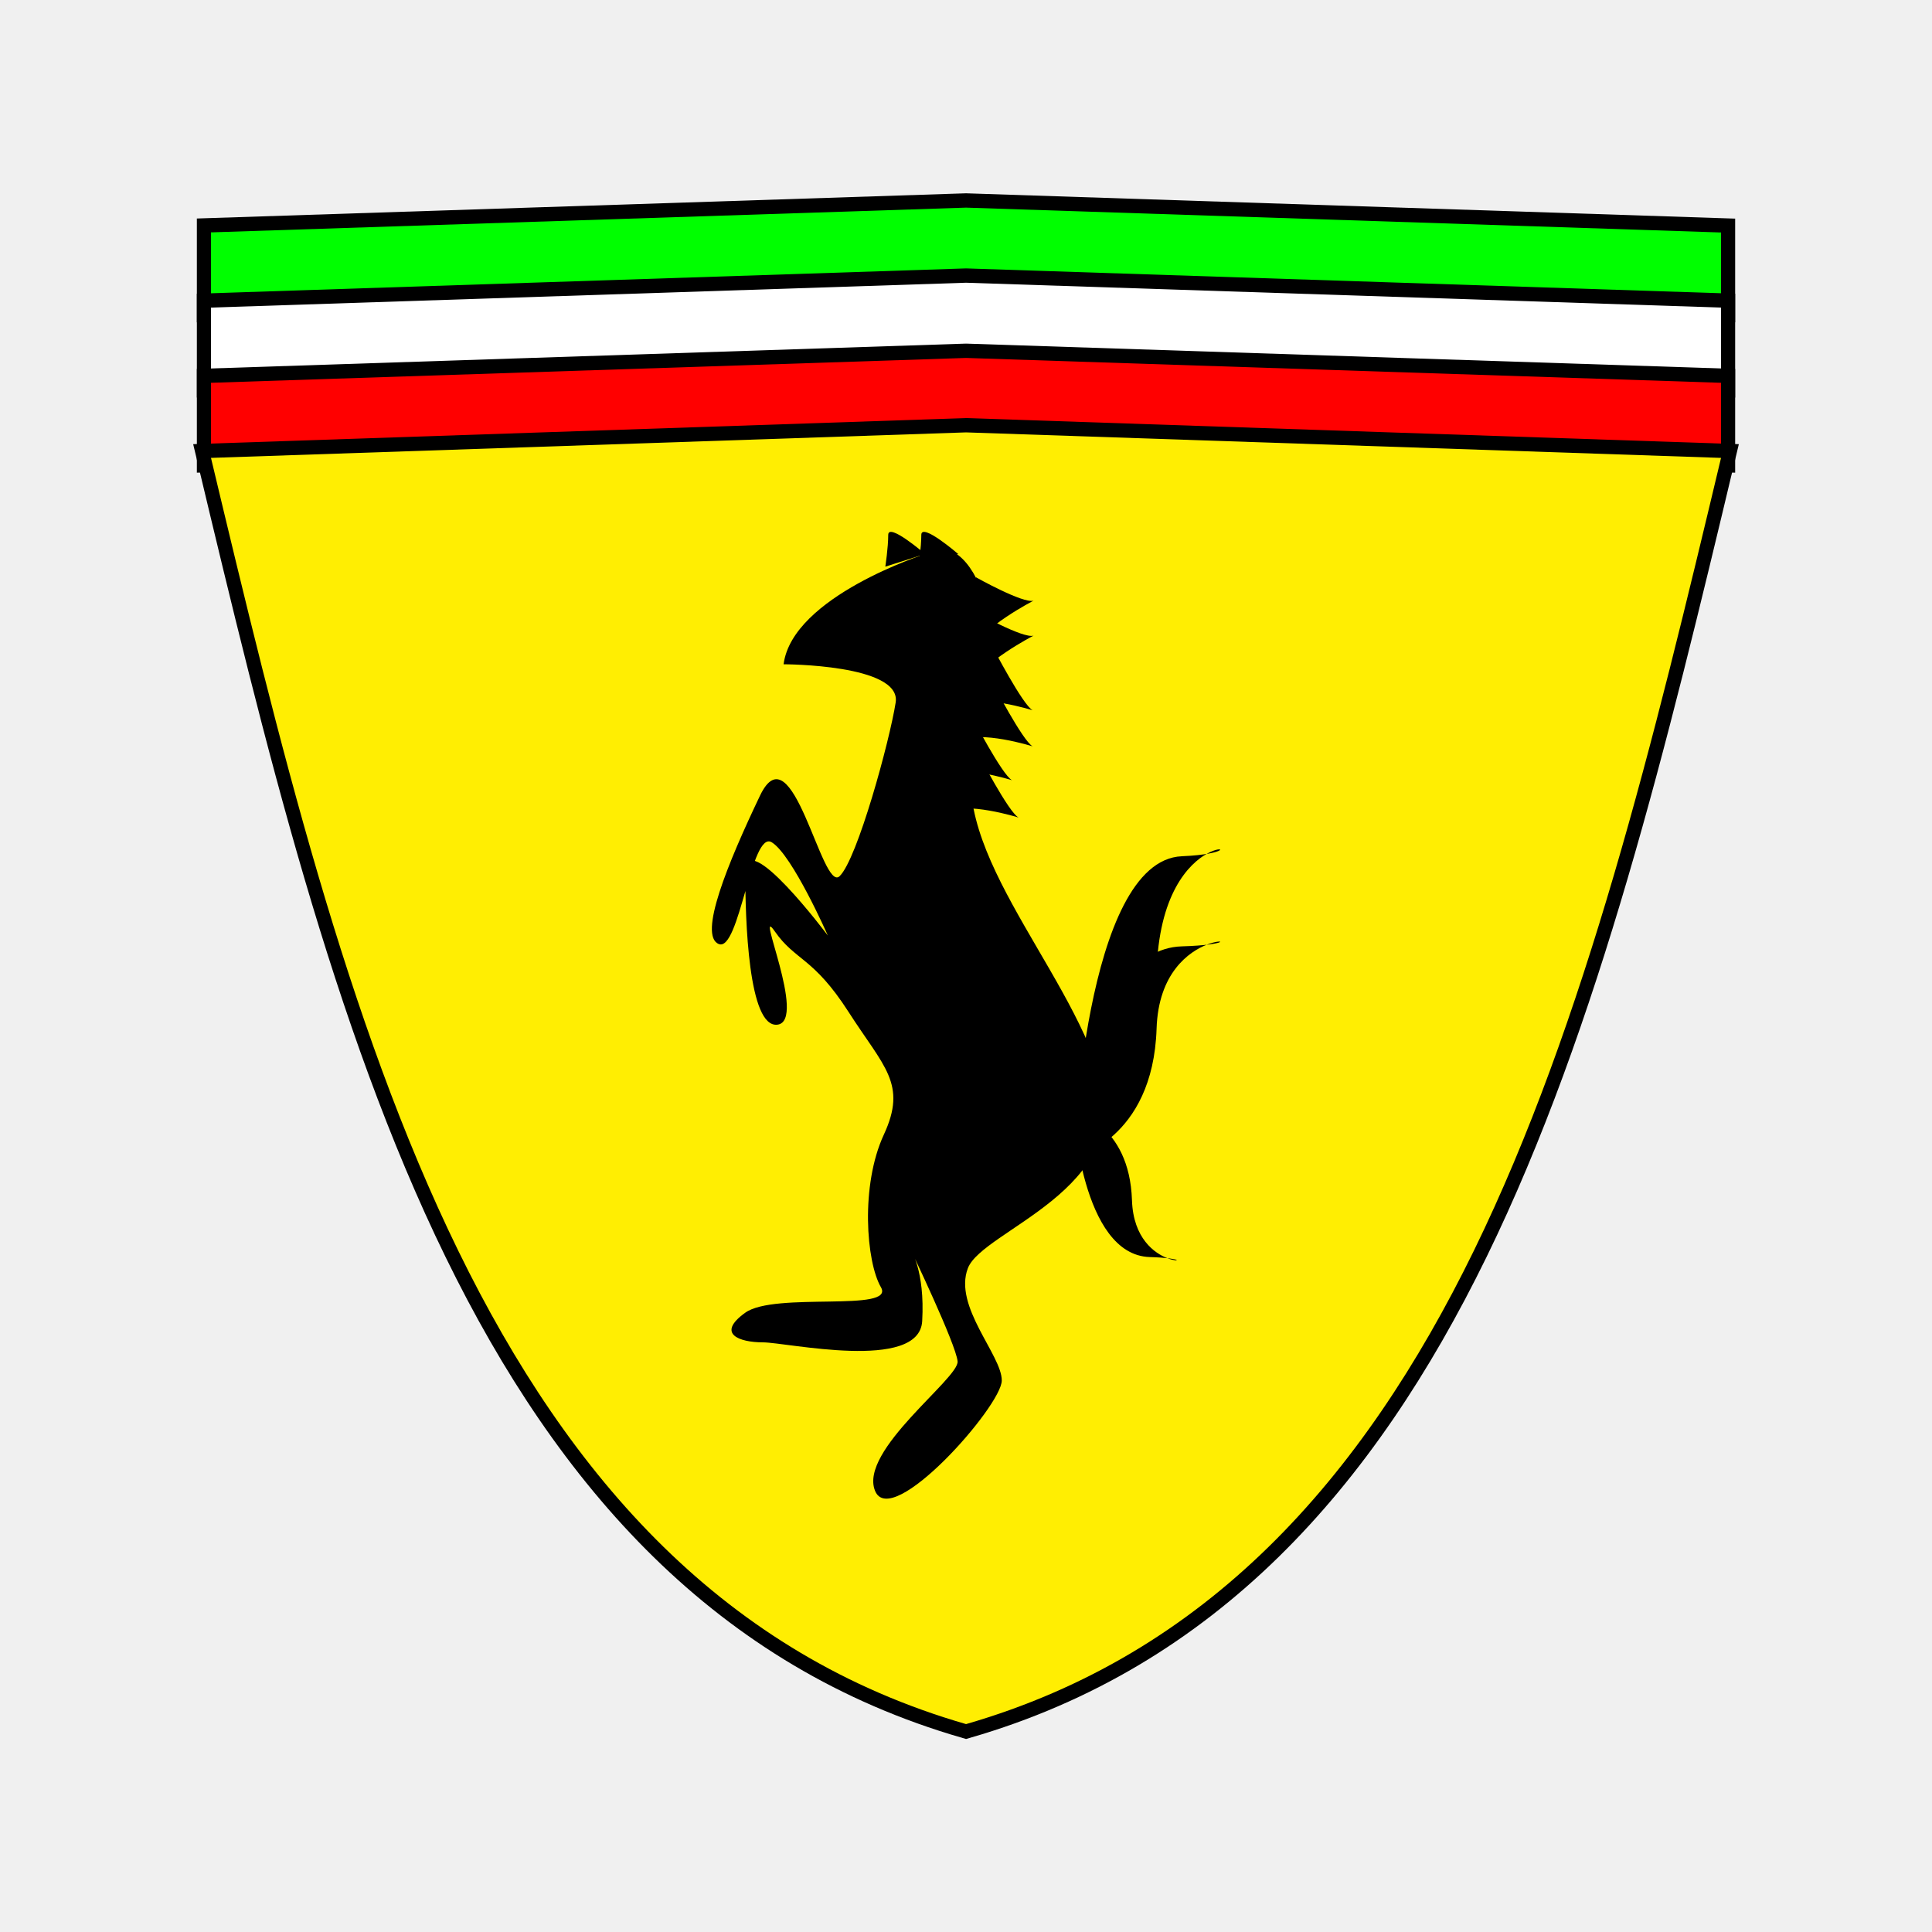
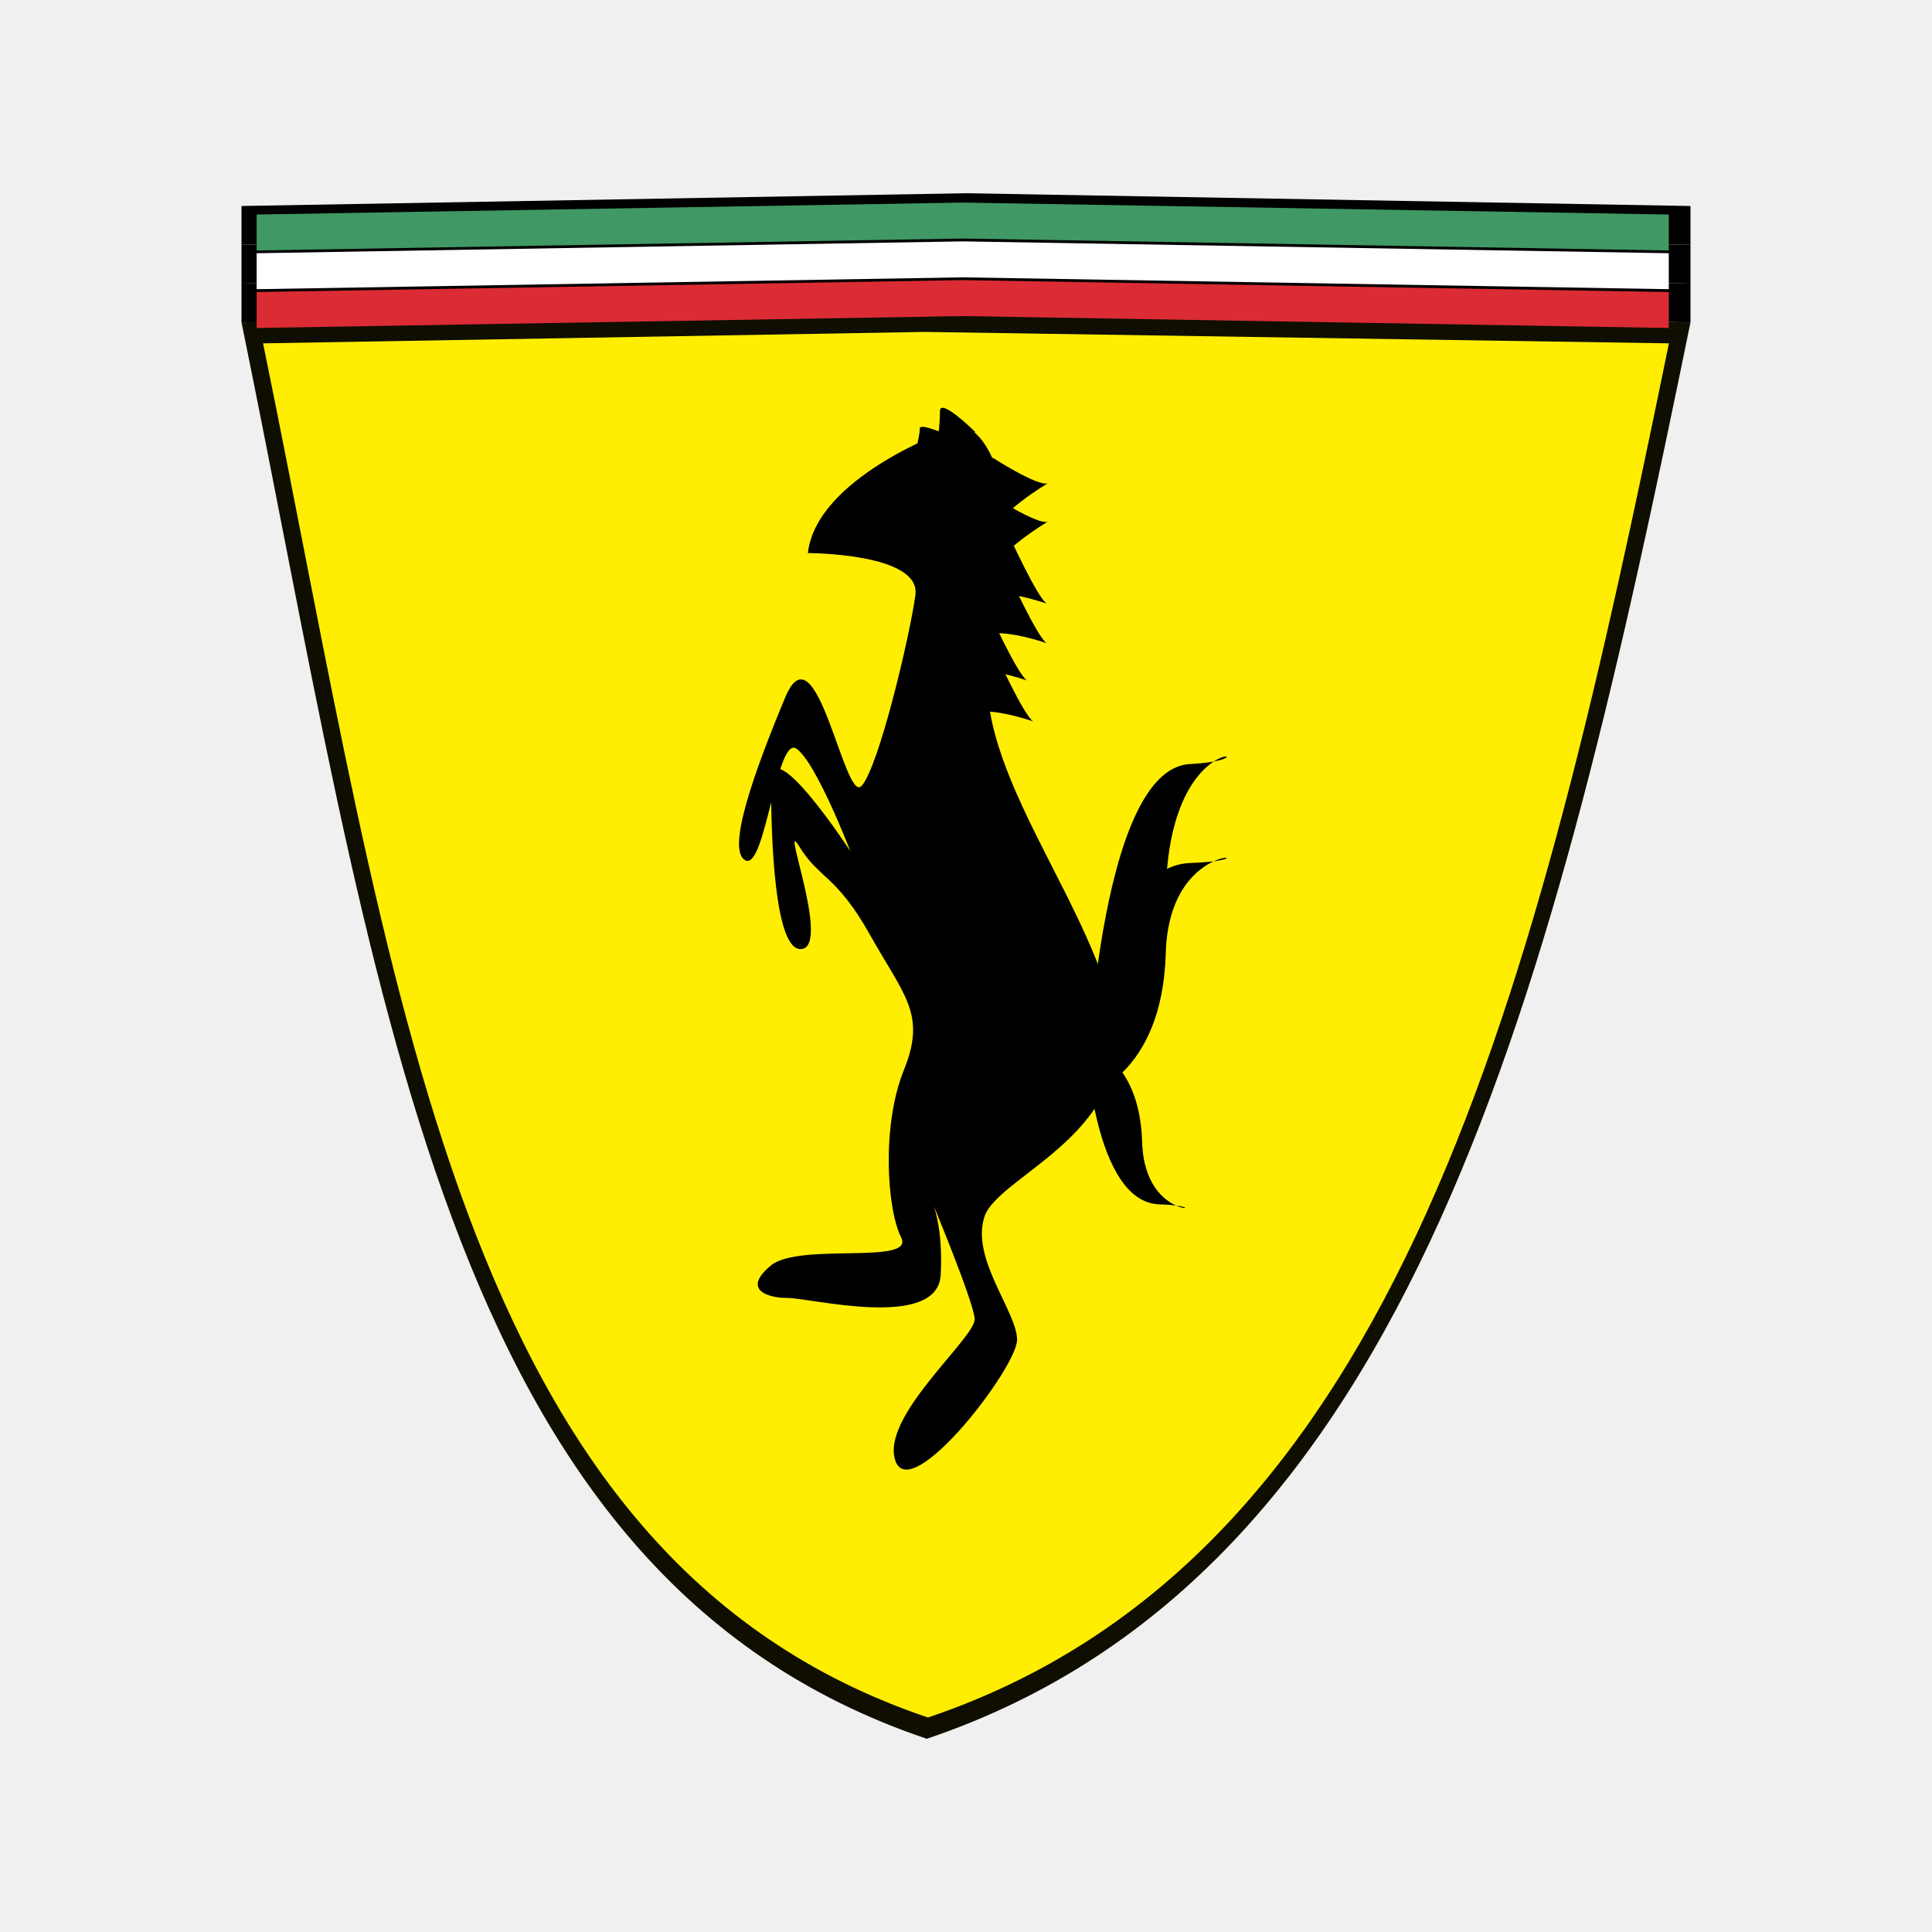
- <svg xmlns="http://www.w3.org/2000/svg" width="100" height="100" viewBox="0 0 26.458 26.458">
-   <g stroke="#000" stroke-width=".265" stroke-linecap="round">
-     <path d="M5.078 280.48l7.083-.229 7.082.23v.695l-7.082-.23-7.083.23z" fill="#0f0" paint-order="stroke fill markers" transform="matrix(1.4599 0 0 1.4798 -4.524 -411.872)" />
-     <path d="M5.078 281.176l7.083-.23 7.082.23v.696l-7.082-.23-7.083.23z" fill="#fff" paint-order="stroke fill markers" transform="matrix(1.4599 0 0 1.4798 -4.524 -411.872)" />
-     <path d="M5.078 281.872l7.083-.23 7.082.23v.695l-7.082-.23-7.083.23z" fill="red" paint-order="stroke fill markers" transform="matrix(1.4599 0 0 1.4798 -4.524 -411.872)" />
-     <path d="M5.078 282.567c1.265 5.23 2.558 10.427 7.083 11.718 4.525-1.291 5.818-6.488 7.082-11.718l-7.082-.236z" fill="#ffee02" paint-order="stroke fill markers" transform="matrix(1.4599 0 0 1.4798 -4.524 -411.872)" />
+ <svg xmlns="http://www.w3.org/2000/svg" width="100" height="100" viewBox="0 0 26.458 26.458" version="1.1" id="svg32">
+   <defs id="defs36" />
+   <g id="g996" transform="matrix(0.9116117,0,0,1.060609,1.169289,-0.2405395)">
+     <g id="g1019">
+       <g transform="matrix(1.028398,0,0,1.077548,-0.3756828,-1.555066)" id="g973">
+         <path d="M 2.646,5.517 C 4.639,13.5 5.527,20.519 12.656,22.489 19.784,20.519 21.821,13.5 23.812,5.517 L 12.605,5.375 Z" id="path8" style="fill:#0f0e00;fill-opacity:1;stroke:none;stroke-width:0.411;stroke-linecap:round;paint-order:stroke fill markers" />
+         <path style="fill:#ffee02;stroke:none;stroke-width:0.399;stroke-linecap:round;paint-order:stroke fill markers" id="path853" d="M 2.961,5.768 C 4.895,13.513 5.757,20.322 12.673,22.234 19.589,20.322 21.565,13.513 23.497,5.768 L 12.624,5.631 Z" />
+       </g>
+       <g transform="matrix(1.028398,0,0,1.077548,0.4685331,-2.505437)" id="g961">
+         <path style="stroke-width:0.992" id="path12" d="m 12.083,7.712 c 0,0 -1.861,0.558 -1.985,1.451 0,0 1.653,0 1.571,0.502 -0.083,0.502 -0.537,2.065 -0.786,2.288 -0.248,0.224 -0.661,-1.953 -1.116,-1.06 -0.454,0.894 -0.868,1.842 -0.578,1.953 0.289,0.112 0.454,-1.506 0.743,-1.339 0.29,0.167 0.786,1.227 0.786,1.227 0,0 -1.158,-1.451 -1.158,-0.836 0,0.613 0.041,2.065 0.454,2.009 0.414,-0.057 -0.331,-1.619 -0.041,-1.228 0.29,0.391 0.537,0.335 1.034,1.06 0.495,0.726 0.826,0.946 0.495,1.616 -0.331,0.67 -0.248,1.674 -0.041,2.009 0.207,0.335 -1.488,0.056 -1.902,0.335 -0.414,0.279 -0.082,0.39 0.248,0.39 0.331,0 2.19,0.39 2.232,-0.279 0.041,-0.67 -0.165,-0.949 -0.165,-0.949 0,0 0.641,1.255 0.661,1.478 0.02,0.224 -1.385,1.173 -1.158,1.702 0.227,0.531 1.777,-1.116 1.777,-1.451 0,-0.335 -0.682,-0.976 -0.475,-1.478 0.207,-0.503 2.315,-1.029 1.86,-2.509 -0.454,-1.478 -2.272,-3.125 -1.715,-4.437 0.559,-1.311 -0.082,-2.874 -0.744,-2.455 z" />
+         <path style="stroke-width:0.68" id="path14" d="m 11.692,7.866 c 0,0 0.041,-0.117 0.041,-0.197 0,-0.079 0.517,0.118 0.517,0.118 z" />
+         <path style="stroke-width:0.992" id="path16" d="m 11.987,7.879 c 0,0 0.041,-0.25 0.041,-0.418 0,-0.167 0.517,0.252 0.517,0.252 z m 0.808,0.14 c 0,0 0.661,0.349 0.807,0.308 0,0 -0.724,0.348 -0.889,0.669 -0.165,0.321 0.083,-0.977 0.083,-0.977 z" />
+         <path style="stroke-width:0.992" id="path18" d="m 12.795,8.479 c 0,0 0.661,0.349 0.807,0.308 0,0 -0.724,0.348 -0.889,0.669 -0.165,0.321 0.083,-0.977 0.083,-0.977 z" />
+         <path style="stroke-width:0.992" id="path20" d="m 13.026,8.933 c 0,0 0.425,0.769 0.563,0.836 0,0 -0.75,-0.221 -1.016,-0.067 -0.266,0.154 0.453,-0.769 0.453,-0.769 z" />
+         <path style="stroke-width:0.992" id="path22" d="m 13.026,9.407 c 0,0 0.425,0.769 0.563,0.837 0,0 -0.75,-0.221 -1.016,-0.067 -0.266,0.154 0.453,-0.769 0.453,-0.769 z" />
+         <path style="stroke-width:0.992" id="path24" d="m 12.738,9.854 c 0,0 0.424,0.769 0.563,0.836 0,0 -0.75,-0.221 -1.016,-0.067 -0.266,0.154 0.453,-0.769 0.453,-0.769 z" />
+         <path style="stroke-width:0.992" id="path26" d="m 12.829,10.345 c 0,0 0.424,0.769 0.563,0.836 0,0 -0.75,-0.221 -1.016,-0.067 -0.266,0.154 0.453,-0.769 0.453,-0.769 z m 1.332,5.317 c 0,0 0.153,-3.916 1.52,-3.971 1.368,-0.056 -0.304,-0.552 -0.354,1.544 -0.051,2.096 -1.166,2.427 -1.166,2.427 z" />
+         <path style="stroke-width:0.992" id="path28" d="m 14.16,15.662 c 0,0 0.154,-2.746 1.52,-2.785 1.368,-0.038 -0.304,-0.386 -0.354,1.083 -0.051,1.47 -1.166,1.701 -1.166,1.701 z" />
+         <path style="stroke-width:0.992" id="path30" d="m 14.16,15.045 c 0,0 0.107,1.896 1.071,1.922 0.964,0.026 -0.214,0.266 -0.25,-0.748 -0.036,-1.015 -0.821,-1.175 -0.821,-1.175 z" />
+       </g>
+       <g transform="matrix(1.028398,0,0,1.077548,-0.3756828,-1.555066)" id="g969">
+         <path d="M 2.646,5.052 13.23,4.898 23.812,5.052 V 5.517 L 13.23,5.363 2.646,5.517 Z" id="path6" style="fill:#000000;stroke:none;stroke-width:0.265;stroke-linecap:round;paint-order:stroke fill markers" />
+         <path style="fill:#db2b34;fill-opacity:1;stroke:none;stroke-width:0.252;stroke-linecap:round;paint-order:stroke fill markers" id="path855" d="M 2.867,5.153 13.182,5.01 23.495,5.153 V 5.584 L 13.182,5.441 2.867,5.584 Z" />
+         <path style="fill:#000000;stroke:none;stroke-width:0.265;stroke-linecap:round;paint-order:stroke fill markers" id="path857" d="M 2.646,4.587 13.23,4.433 23.812,4.587 V 5.052 L 13.23,4.898 2.646,5.052 Z" />
+         <path d="M 2.867,4.688 13.182,4.546 23.495,4.688 V 5.119 L 13.182,4.977 2.867,5.119 Z" id="path859" style="fill:#ffffff;stroke:none;stroke-width:0.252;stroke-linecap:round;paint-order:stroke fill markers" />
+         <path d="M 2.646,4.122 13.23,3.969 23.812,4.122 V 4.587 L 13.23,4.433 2.646,4.587 Z" id="path861" style="fill:#000000;stroke:none;stroke-width:0.265;stroke-linecap:round;paint-order:stroke fill markers" />
+         <path style="fill:#409864;fill-opacity:1;stroke:none;stroke-width:0.252;stroke-linecap:round;paint-order:stroke fill markers" id="path863" d="M 2.867,4.224 13.182,4.081 23.495,4.224 V 4.655 L 13.182,4.512 2.867,4.655 Z" />
+       </g>
+     </g>
  </g>
-   <path d="M12.67 7.587s-1.818.58-1.939 1.51c0 0 1.615 0 1.535.522-.081.522-.525 2.148-.768 2.38-.242.233-.646-2.032-1.09-1.103-.444.93-.848 1.916-.565 2.032.282.116.444-1.567.726-1.393.283.174.768 1.277.768 1.277s-1.131-1.51-1.131-.87c0 .638.04 2.148.444 2.09.404-.059-.323-1.684-.04-1.278.283.407.525.349 1.01 1.103.484.755.807.984.484 1.681-.323.697-.242 1.742-.04 2.09.202.349-1.454.058-1.858.349-.404.29-.08.406.242.406.323 0 2.14.406 2.181-.29.04-.697-.161-.987-.161-.987s.626 1.306.646 1.538c.02.233-1.353 1.22-1.131 1.771.222.552 1.736-1.161 1.736-1.51 0-.348-.666-1.015-.464-1.538.202-.523 2.262-1.071 1.817-2.61-.444-1.538-2.22-3.251-1.676-4.616.546-1.364-.08-2.99-.727-2.554z" />
-   <path d="M12.124 7.76s.04-.26.04-.435c0-.174.505.262.505.262z" />
-   <path d="M12.577 7.76s.04-.26.04-.435c0-.174.505.262.505.262zM13.366 7.906s.646.363.788.32c0 0-.707.362-.869.696-.161.334.081-1.016.081-1.016z" />
-   <path d="M13.366 8.385s.646.363.788.32c0 0-.707.362-.869.696-.161.334.081-1.016.081-1.016z" />
-   <path d="M13.592 8.857s.415.8.55.87c0 0-.733-.23-.993-.07s.443-.8.443-.8z" />
-   <path d="M13.592 9.35s.415.8.55.871c0 0-.733-.23-.993-.07s.443-.8.443-.8z" />
-   <path d="M13.31 9.815s.414.8.55.87c0 0-.733-.23-.993-.07s.443-.8.443-.8z" />
-   <path d="M13.399 10.326s.414.8.55.87c0 0-.733-.23-.993-.07s.443-.8.443-.8zM14.7 15.857s.149-4.074 1.485-4.131c1.337-.058-.297-.574-.346 1.606-.05 2.181-1.139 2.525-1.139 2.525z" />
-   <path d="M14.7 15.857S14.85 13 16.185 12.96c1.337-.04-.297-.402-.346 1.127-.05 1.529-1.139 1.77-1.139 1.77z" />
-   <path d="M14.7 15.215s.105 1.972 1.046 2c.942.027-.209.277-.244-.778-.035-1.056-.802-1.222-.802-1.222z" />
</svg>
